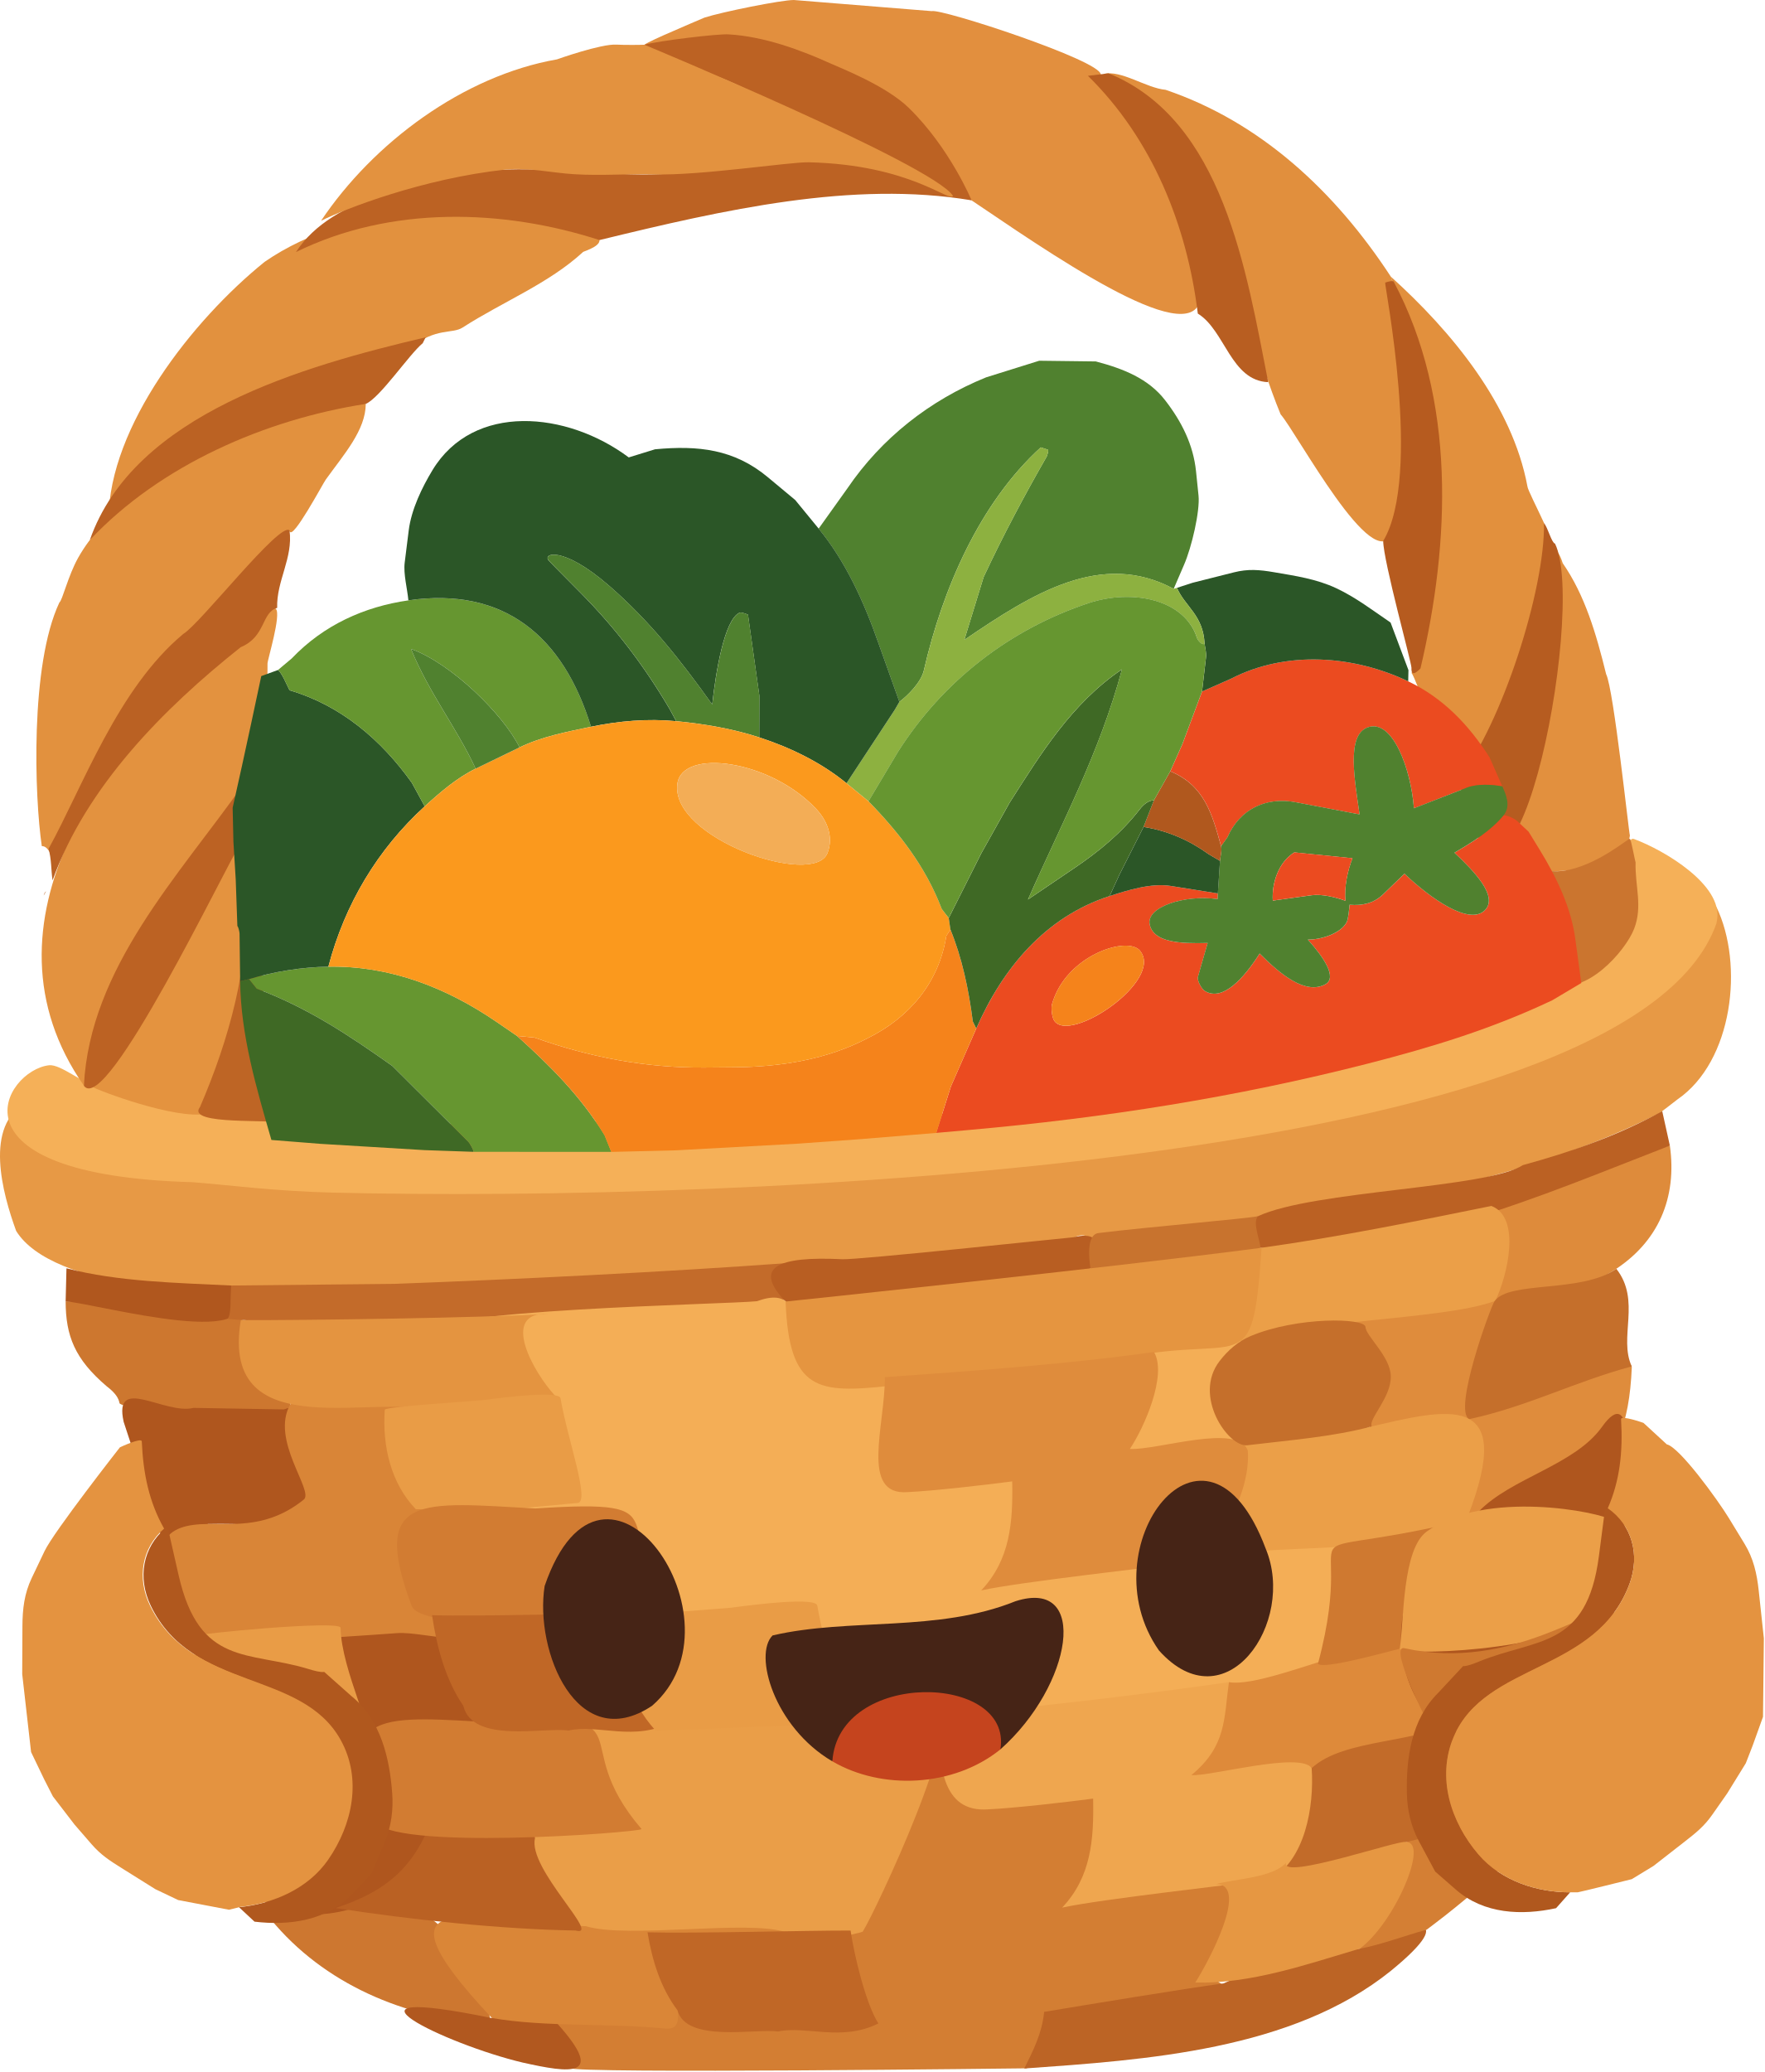
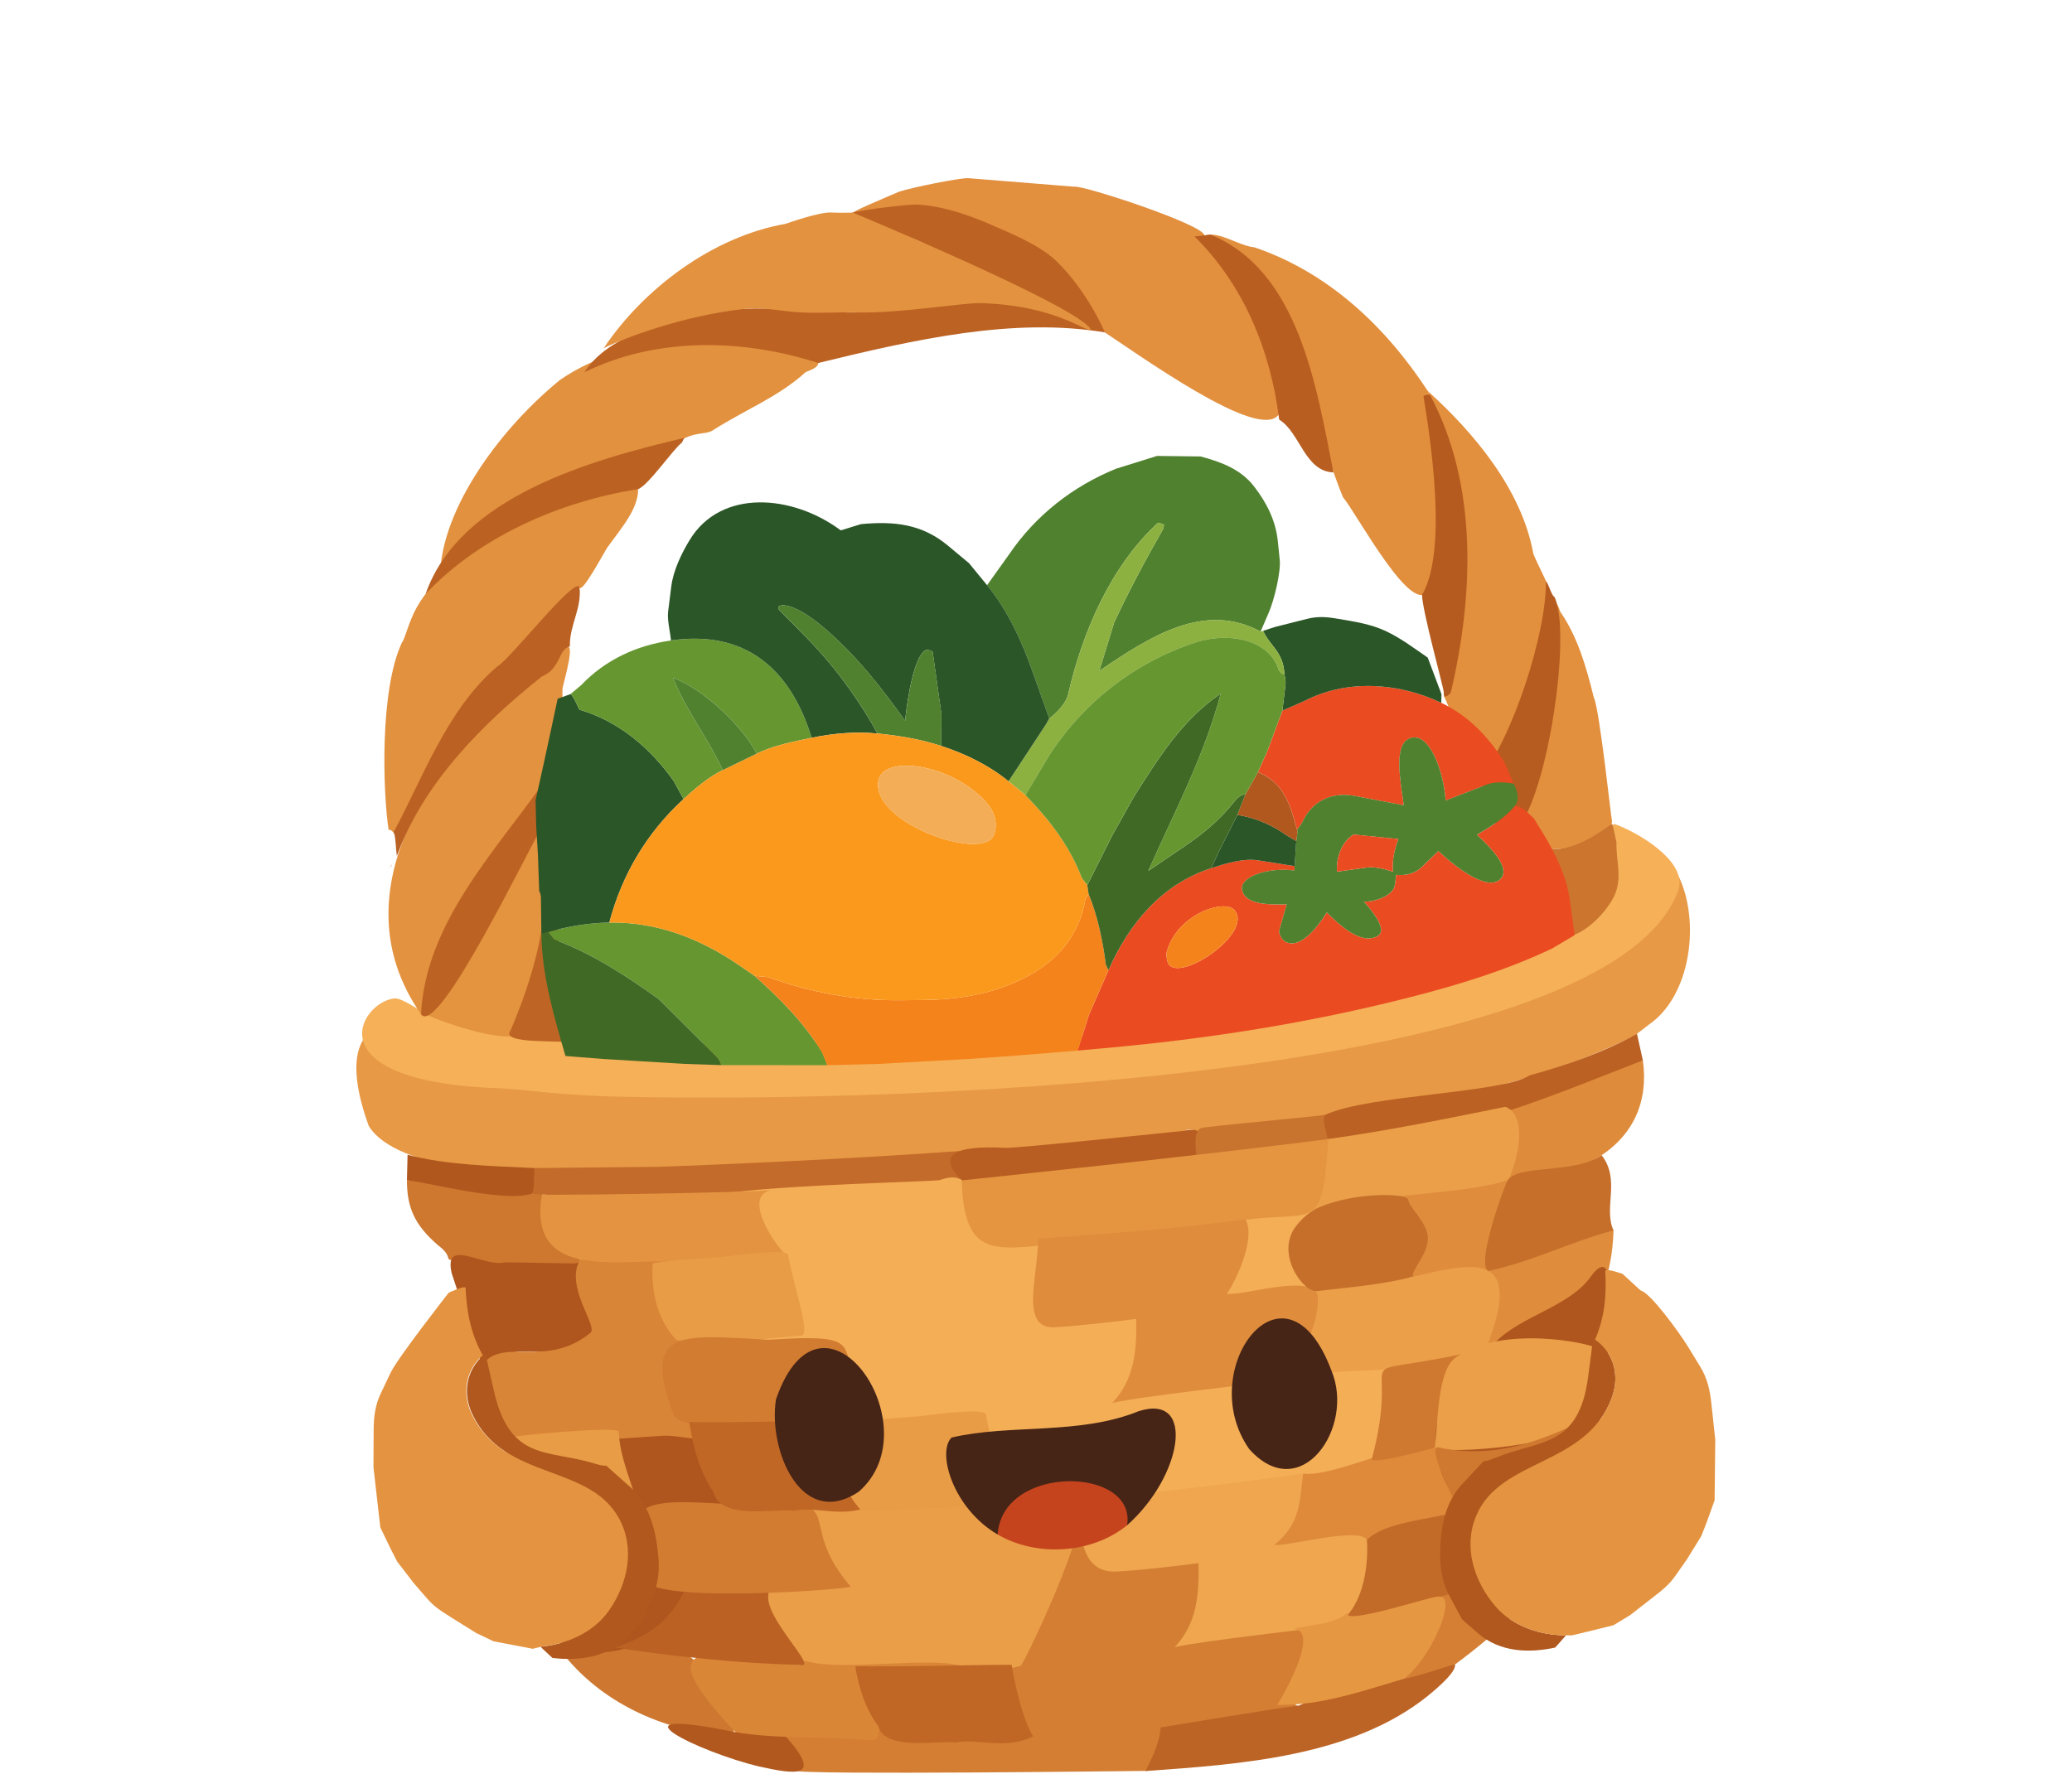
- <svg xmlns="http://www.w3.org/2000/svg" width="534" height="627" viewBox="0 0 534 627" fill="none">
+ <svg xmlns="http://www.w3.org/2000/svg" width="814" height="697" viewBox="-140 -70 814 697" fill="none">
  <g id="cesto">
    <g id="corpo">
      <path d="M519.51 274.461C527.873 291.803 524.535 321.143 507.693 332.701C507.693 332.701 502.015 337.133 502.043 336.969C448.676 363.778 386.763 368.094 330.057 375.547C329.626 372.89 324.216 373.389 324.274 376.4C296.382 377.59 264.873 386.021 238.65 382.443C194.088 387.728 26.303 407.208 4.885 372.477C0.751 361.14 -4.956 340.518 8.012 333.593C30.159 377.292 202.634 355.213 250.716 355.05C339.227 343.357 461.02 342.916 519.49 274.461" fill="#E79945" />
      <path d="M519.5 279.449C493.632 352.834 223.994 363.883 100.618 360.891C82.989 360.459 68.717 358.531 58.185 357.735C-17.895 355.587 1.317 323.877 14.841 322.352C18.352 321.959 25.229 328.021 28.874 328.404C33.957 328.941 41.448 330.083 49.217 331.464C65.187 334.303 99.103 340.422 118.631 340.298C172.44 339.952 267.598 337.727 290.828 336.902C331.87 330.764 381.593 324.433 423.978 313.019C442.528 307.389 465.433 298.786 478.544 290.575C496.03 283.535 489.977 252.19 494.581 253.897C503.847 257.331 521.428 267.815 519.701 278.298" fill="#F5B058" />
      <path d="M286.004 518.845C315.709 522.777 345.769 527.947 325.876 574.716L366.074 568.567C366.697 571.128 371.426 569.881 373.143 569.881C376.02 580.998 360.77 595.433 369.719 600.354L369.162 602.378L317.454 610.578L310.807 625.886C310.807 625.886 173.505 627.584 172.334 625.79C169.006 624.352 172.21 619.009 169.275 614.77C167.155 616.631 166.637 614.894 167.999 612.401C176.746 607.595 191.968 613.494 202.692 611.614C202.883 607.01 207.305 607.269 209.78 611.902C226.507 613.427 246.122 614.559 262.6 611.259C258.888 603.567 256.481 595.376 255.368 586.695C250.688 584.269 277.966 513.263 285.994 518.845H286.004Z" fill="#D37E33" />
      <path d="M479.83 530.987C476.722 534.172 474.42 539.965 471.466 542.756C457.999 548.943 440.562 558.908 425.484 557.431C427.584 560.97 392.326 566.265 391.501 567.282C388.278 567.138 386.705 566.418 389.247 563.685C404.047 513.329 385.602 538.344 436.955 520.043C456.225 520.225 444.235 533.001 479.83 530.978V530.987Z" fill="#C26B29" />
      <path d="M421.014 596.353C391.108 620.447 346.958 623.315 310.011 625.943C312.706 620.486 315.335 615.479 316.035 608.803C327.909 606.827 358.842 601.715 370.304 600.19C382.331 594.704 398.014 590.292 411.538 589.668C426.836 580.604 442.749 578.638 421.004 596.353H421.014Z" fill="#BC6425" />
      <path d="M73.685 399.487C78.577 403.899 87.871 424.933 87.871 424.933C89.665 436.482 36.508 426.458 36.173 424.607C35.914 423.197 35.089 421.634 32.288 419.495C22.601 411.237 19.896 404.225 19.867 393.799C35.501 393.54 72.793 398.672 73.685 399.487Z" fill="#CD772F" />
      <path d="M505.41 346.676C507.625 362.359 502.014 375.921 488.164 384.611C473.288 393.953 449.99 397.742 449.75 394.826C449.184 388.169 450.086 380.371 450.143 378.415C451.179 376.583 452.675 365.044 455.006 363.96C464.435 359.577 491.07 349.899 505.41 346.667V346.676Z" fill="#DE8B3B" />
      <path d="M101.558 577.391C111.869 577.516 126.17 574.849 133.585 583.367C133.095 594.896 152.202 607.777 147.492 612.419C122.324 610.578 98.01 600.372 81.877 580.7C81.474 578.619 79.21 575.482 82.529 574.504C85.483 575.128 101.223 573.142 101.558 577.391Z" fill="#CD7730" />
      <path d="M475.101 538.651C468.089 557.604 431.766 583.952 431.766 583.952C425.417 585.65 417.993 588.499 411.547 589.688C415.336 580.336 427.815 569.67 425.493 557.441C442.634 553.461 459.428 547.313 475.101 538.651Z" fill="#D47F34" />
      <path d="M69.964 389.004C84.677 410.029 29.497 394.5 19.867 393.8L20.117 383.796C35.808 387.892 53.62 388.189 69.954 389.004H69.964Z" fill="#B0571E" />
      <path d="M148.864 610.684C152.038 608.334 165.303 610.012 168.584 612.247C183.69 629.042 172.43 627.315 158.215 624.15C134.822 618.635 96.091 599.836 148.854 610.684H148.864Z" fill="#B1581F" />
      <path d="M238.66 382.194L239.878 383.882C237.461 391.498 245.029 388.055 247.446 391.834C250.141 395.891 238.919 395.824 237.595 393.359C213.031 397.08 183.317 400.754 158.177 397.963C132.088 402.787 68.516 399.516 68.909 399.037C70.002 397.685 69.666 394.088 69.954 389.004L119.408 388.505C155.894 387.163 202.519 384.851 238.65 382.185L238.66 382.194Z" fill="#C36B2A" />
      <path d="M505.41 346.676C465.557 362.1 424.774 380.419 381.449 377.638C379.137 374.597 376.298 370.089 380.778 368.017C397.611 360.229 450.134 359.606 460.934 352.566C475.417 348.614 489.891 343.588 503.099 336.241L505.41 346.676Z" fill="#BB6123" />
      <path d="M324.974 374.396C335.467 371.71 332.618 381.388 328.35 386.03C299.134 387.479 265.593 399.756 238.257 394.356C227.418 383.479 235.235 380.074 254.956 381.052C259.512 381.282 318.624 374.99 324.983 374.396H324.974Z" fill="#B85E22" />
      <path d="M380.777 368.008C378.878 369.888 381.641 375.988 381.449 377.628C380.183 388.534 342.574 381.398 330.124 384.179C330.124 384.179 328.053 373.677 332.474 373.13C346.986 371.327 378.811 368.641 380.768 368.008H380.777Z" fill="#C8732E" />
      <path d="M85.953 426.488C91.372 424.464 92.792 427.514 90.212 435.648C98.029 475.328 105.107 460.231 62.866 461.18C66.338 505.887 116.032 477.227 137.028 491.586C141.872 494.895 148.24 504.419 149.353 513.215C159.376 524.206 139.052 524.139 131.292 524.561C145.689 555.849 114.085 588.077 81.838 577.133C79.268 575.397 74.299 560.453 74.29 549.173C74.654 542.498 51.126 471.961 37.429 430.267C34.226 415.87 49.85 428.214 58.569 426.037L85.943 426.498L85.953 426.488Z" fill="#AF561E" />
      <path d="M229.116 393.751C248.319 386.721 234.977 416.052 250.093 418.095C292.411 417.606 361.326 397.55 401.965 396.293C406.972 386.165 406.713 454.341 403.797 502.27C403.27 511.123 274.436 522.009 227.15 523.026C220.388 522.163 169.956 516.801 148.25 489.974C123.37 459.233 127.523 406.393 130.698 403.583C126.487 396.312 220.158 394.711 229.116 393.751Z" fill="#F4AE56" />
      <path d="M282.656 518.528C293.312 518.193 264.797 578.84 261.104 584.547C260.826 584.988 199.996 599.183 175.969 584.345C153.007 570.159 155.703 527.727 168.047 523.746C191.009 516.332 263.281 519.814 282.656 518.528Z" fill="#EA9E48" />
      <path d="M371.953 509.032C376.03 515.996 370.802 528.005 366.467 534.45C374.792 534.901 394.302 526.47 396.997 535.035C397.802 546.746 394.992 562.899 384.451 568.701C373.852 570.255 333.453 574.629 321.473 577.257C330.268 567.963 331.103 556.626 330.853 544.272C323.142 545.298 306.846 547.168 299.173 547.514C284.718 548.607 284.085 533.548 283.989 518.988C309.733 517.185 346.689 512.658 371.953 509.032Z" fill="#EFA64F" />
      <path d="M177.37 582.887C190.079 586.753 226.392 580.835 237.806 584.691C239.974 588.412 198.913 586.014 198.28 586.695C199.546 593.285 201.627 599.749 205.32 605.379C204.706 608.756 206.874 614.28 201.387 613.868C184.66 612.142 165.189 613.504 148.874 610.664C109.241 568.51 144.759 581.813 177.37 582.878V582.887Z" fill="#DA8637" />
      <path d="M205.042 608.305C199.996 601.649 197.397 593.323 195.978 584.729C209.809 585.122 244.156 584.154 257.44 584.192C258.466 591.299 261.977 606.253 265.852 612.305C254.802 617.878 243.887 612.919 235.523 614.741C228.675 613.782 207.718 618.261 205.042 608.315V608.305Z" fill="#C06726" />
      <path d="M425.484 557.431C432.764 557.086 422.088 581.976 411.538 589.678C395.529 594.416 378.581 600.373 361.767 599.931C365.69 593.831 378.313 570.294 368.078 570.121C373.661 568.577 385.199 568.241 389.247 563.695C387.453 569.171 424.246 556.415 425.484 557.431Z" fill="#E69742" />
      <path d="M434.384 502.472C436.063 508.706 438.47 514.989 442.393 520.12C428.994 527.832 406.943 525.885 396.997 535.045C393.62 529.913 365.767 537.711 360.597 537.145C371.301 528.35 370.428 519.88 371.953 509.032C385.794 511.43 435.075 484.679 434.375 502.462L434.384 502.472Z" fill="#DE8A3A" />
      <path d="M132.29 427.639C130.045 437.201 128.798 451.138 134.822 459.032C137.316 460.902 150.178 487.413 150.178 487.413C148.413 501.292 129.355 493.542 120.185 494.194C103.323 495.393 60.737 498.511 58.684 495.154C40.518 465.516 51.059 461.247 62.876 461.171C71.575 461.113 81.445 462.235 91.938 453.785C95.17 451.186 81.656 435.763 87.881 424.924C88.399 424.013 138.045 421.308 132.299 427.639H132.29Z" fill="#D98537" />
      <path d="M165.898 397.588C151.108 396.898 161.448 415.352 168.076 422.44C156.345 425.95 142.466 421.538 132.29 427.638C117.068 420.215 66.223 439.436 72.88 399.487C94.019 399.526 145.555 398.806 165.908 397.588H165.898Z" fill="#E49440" />
      <path d="M443.823 425.557C457.241 425.461 493.027 408.206 493.891 413.683C492.461 449.718 475.619 451.138 445.751 460.883C439.411 455.905 455.563 434.871 440.331 428.962C386.015 442.486 438.758 419.591 409.034 402.749C401.188 395.21 455.448 389.464 453.846 394.279C453.846 394.279 451.486 419.438 443.823 425.567V425.557Z" fill="#DF8C3C" />
      <path d="M451.39 364.929C460.474 368.401 456.273 386.002 452.58 393.646C436.054 399.794 390.312 399.228 377.497 406.767C367.887 405.185 377.986 379.364 381.833 377.58C404.872 374.386 428.38 369.6 451.39 364.929Z" fill="#EB9F48" />
      <path d="M161.927 556.251C159.635 565.459 182.386 586.378 174.195 584.182C152.096 583.846 123.513 580.844 101.568 577.382C117.356 572.193 125.537 564.778 131.014 549.777C139.474 552.405 160.163 546.871 161.937 556.251H161.927Z" fill="#BA6123" />
      <path d="M381.842 377.581C378.984 419.716 376.586 402.394 336.321 411.698C328.475 412.494 275.846 419.333 269.334 419.352C247.733 421.702 238.784 421.078 237.777 393.857C237.777 393.857 334.94 383.748 381.842 377.581Z" fill="#E59540" />
      <path d="M212.782 519.986C212.782 519.986 148.653 526.058 147.569 520.466C141.181 513.32 134.131 498.117 138.889 490.665L180.621 487.576C191.623 484.689 238.478 519.603 212.782 519.986Z" fill="#F2AA54" />
      <path d="M174.732 454.821L141.239 457.909C141.239 457.909 141.574 457.928 139.263 456.854L125.854 456.701C118.286 448.817 115.687 437.594 116.454 426.574C116.943 425.624 143.665 423.965 146.178 423.687C153.602 422.708 169.265 420.809 169.658 423.14C171.807 435.782 178.799 454.715 174.742 454.83L174.732 454.821Z" fill="#E99C46" />
      <path d="M150.696 521.291C197.521 518.221 170.56 526.058 194.193 553.489C193.282 554.554 116.809 560.328 113.231 550.765C100.378 516.361 116.435 519.478 150.696 521.291Z" fill="#D27C32" />
      <path d="M444.11 459.243C422.884 472.124 383.712 465.928 360.597 472.335C377.152 453.766 373.257 437.816 375.147 437.365C380.537 436.885 409.12 431.197 414.002 431.917C437.924 426.363 459.265 420.416 444.11 459.253V459.243Z" fill="#EB9F48" />
      <path d="M455.822 457.008C438.758 465.046 431.872 484.066 434.385 502.472C433.991 501.014 432.86 499.729 433.445 496.573C430.375 496.669 401.198 505.752 398.896 503.479C412.727 451.8 379.387 476.863 455.822 457.008Z" fill="#CF7930" />
      <path d="M410.482 427.418L410.693 421.5C410.789 423.159 412.842 425.768 410.482 427.418Z" fill="#EB9F48" />
      <path d="M425.522 484.584C416.372 517.789 450.594 546.036 480.645 530.028C482.908 527.899 504.173 404.676 484.894 431.744C476.559 443.455 457.443 447.129 447.487 457.459C431.651 473.879 423.019 484.852 425.522 484.584Z" fill="#AF561E" />
      <path d="M493.881 413.472C476.703 418.076 462.239 425.663 444.715 429.432C439.612 427.063 451.141 395.449 452.359 393.732C456.762 387.479 478.784 391.373 489.2 383.939C496.787 393.598 489.795 404.734 493.881 413.481V413.472Z" fill="#C56F2B" />
      <path d="M349.269 409.108C353.346 416.071 346.305 432.012 341.97 438.458C350.296 438.909 374.984 430.459 377.67 439.024C378.475 450.735 370.495 466.907 359.954 472.709C349.356 474.263 308.956 478.637 296.976 481.265C305.772 471.971 306.606 460.634 306.357 448.28C298.645 449.306 282.349 451.176 274.676 451.522C260.221 452.615 267.904 431.293 267.818 416.733C293.562 414.93 324.015 412.743 349.269 409.117V409.108Z" fill="#DF8C3C" />
      <g>
        <path d="M488.529 487.663C467.303 500.544 423.373 500.88 423.661 498.904C424.975 490.157 424.39 468.758 431.871 463.415C449.769 450.62 484.126 457.497 488.116 460.068C493.66 463.646 495.78 469.074 488.529 487.663Z" fill="#EB9F48" />
        <path d="M433.905 523.621C436.974 523.717 482.62 526.249 482.496 523.027C482.39 520.331 490.495 489.13 488.183 487.874C482.179 484.603 458.152 506.03 425.023 498.76C419.729 497.599 434.49 526.767 433.905 523.621Z" fill="#CF7930" />
        <path d="M66.827 520.581C63.595 515.91 57.466 500.333 58.674 495.153C59.307 494.3 103.074 490.214 103.093 492.573C103.208 505.397 114.382 526.316 110.354 525.779" fill="#E99C46" />
        <path d="M415.153 431.648C403.241 434.842 390.206 435.801 377.497 437.346C371.876 438.027 360.875 422.507 369.152 411.832C371.665 408.59 374.763 405.885 378.494 404.312C392.661 398.366 413.158 398.778 413.273 401.54C413.389 404.303 420.784 410.393 420.947 416.398C421.119 422.901 414.098 429.375 415.163 431.648H415.153Z" fill="#C56F2B" />
        <path d="M162.052 456.471C208.878 453.402 181.916 461.238 205.55 488.67C204.638 489.734 128.165 495.509 124.587 485.946C111.735 451.541 127.791 454.658 162.052 456.471Z" fill="#D27C32" />
        <path d="M140.231 516.197C134.956 508.457 132.251 498.77 130.764 488.766C145.209 489.226 181.081 488.094 194.96 488.142C196.025 496.41 199.699 513.809 203.746 520.849C192.208 527.333 180.813 521.559 172.065 523.679C164.91 522.557 143.022 527.774 140.231 516.197Z" fill="#C06726" />
        <path d="M253.028 521.626L198.528 523.746C190.088 514.855 187.191 502.203 188.054 489.773C188.601 488.708 218.393 486.838 221.193 486.512C229.461 485.409 246.927 483.27 247.369 485.888C249.766 500.141 257.564 521.502 253.037 521.626H253.028Z" fill="#E99C46" />
      </g>
    </g>
    <g id="rosto">
      <g id="boca" transform="translate(277.0 512.0) scale(1.0) translate(-277.0 -512.0)">
        <path d="M302.789 529.376C294.08 505.292 260.97 510.251 251.925 532.992C234.286 522.652 228.004 500.63 233.835 494.895C257.085 489.485 283.807 494.05 307.364 484.536C329.866 477.352 324.59 510.03 302.779 529.376H302.789Z" fill="#462416" />
        <path d="M302.789 529.376C288.574 540.848 266.878 541.749 251.925 532.983C253.814 505.138 306.558 506.241 302.789 529.376Z" fill="#C5441E" />
      </g>
      <g id="olho-esq" transform="translate(185.0 490.0) scale(1.0) translate(-185.0 -490.0)">
        <path d="M197.339 516.197C174.655 531.275 161.726 499.604 164.843 479.932C182.866 427.571 226.891 490.626 197.339 516.197Z" fill="#462416" />
      </g>
      <g id="olho-dir" transform="translate(364.0 477.0) scale(1.0) translate(-364.0 -477.0)">
        <path d="M383.07 468.595C392.45 491.02 370.917 521.904 350.775 499.441C328.839 468.201 365.009 420.378 383.07 468.595Z" fill="#462416" />
      </g>
    </g>
    <g id="alca">
      <path d="M333.146 22.521C340.474 32.151 369.421 83.686 362.285 93.009C354.362 103.368 308.927 70.421 289.092 57.29C263.646 37.474 196.371 15.001 195.325 13.562C194.193 13.812 197.099 12.316 201.109 10.551C206.432 8.201 213.204 5.333 213.204 5.333C218.527 3.606 236.434 0 240.271 0L281.975 3.367C284.968 2.523 333.127 18.329 333.146 22.511V22.521Z" fill="#E28F3E" />
      <path d="M180.161 70.805C183.633 73.442 179.317 75.15 176.516 76.214C166.08 85.835 152.249 91.244 140.039 99.1C136.788 101.191 132.069 98.965 124.137 105.277C88.082 110.485 54.761 132.545 32.864 156.927C33.065 129.054 58.204 96.903 80.092 79.236C106.651 60.906 148.058 59.429 180.161 70.805Z" fill="#E2913E" />
      <path d="M420.937 83.686C422.683 86.065 428.783 139.816 421.445 161.32C415.71 174.585 392.604 131.107 387.597 125.38C373.133 90.314 370.399 44.687 333.98 22.396C339.304 21.044 346.852 26.636 352.799 27.182C381.516 36.937 404.056 57.875 420.937 83.686Z" fill="#E18F3D" />
      <path d="M110.708 122.225C110.66 130.176 104.119 137.447 98.604 145.12C97.702 146.377 88.542 163.584 87.679 160.773C87.65 160.697 81.176 167.727 77.522 171.717C70.098 179.813 61.744 188.579 54.147 195.984C36.892 213.815 25.066 235.06 17.632 258.617C15.273 260.66 15.196 255.979 12.654 256.046C10.458 241.285 9.038 201.202 17.987 182.287C18.869 181.741 20.596 174.25 23.646 168.802C27.483 161.944 32.969 156.62 36.46 153.455C56.9 134.915 89.281 118.571 110.708 122.215V122.225Z" fill="#E2913E" />
      <path d="M294.06 60.618C258.13 54.585 219.16 63.448 181.446 72.646C152.278 63.218 118.247 62.163 89.569 76.281C100.618 59.17 128.645 54.902 148.058 51.622C178.194 48.782 217.376 62.815 240.587 35.796C225.078 24.9 208.005 18.502 188.985 15.989C190.769 14.08 193.052 14.071 195.037 13.534C199.507 12.325 217.155 10.205 220.493 10.397C231.322 11.021 242.573 15.222 251.1 19.087C254.553 20.651 268.182 25.907 275.136 32.717C287.49 44.812 294.051 60.599 294.051 60.599L294.06 60.618Z" fill="#BC6223" />
      <path d="M441.636 235.463C438.183 233.228 428.495 204.866 427.248 203.715C434.087 163.104 435.142 122.628 420.927 83.686C439.41 100.337 457.721 122.561 462.296 147.163C462.315 148.046 465.212 153.657 467.331 158.289C468.051 159.853 468.674 181.587 463.485 201.039C459.025 217.757 448.964 232.902 441.645 235.463H441.636Z" fill="#E2903D" />
      <path d="M493.315 252.814C491.665 267 449.021 266.156 450.661 256.89C461.49 243.683 465.154 146.165 472.981 170.422C479.676 180.072 483.1 191.706 486.121 204.002C488.404 208.462 493.056 252.689 493.315 252.814Z" fill="#E2903E" />
      <path d="M335.505 22.185C370.274 36.304 377.228 82.142 383.847 115.645C372.481 115.175 370.821 99.982 362.534 94.889C359.273 68.167 348.694 41.982 329.28 22.943L335.515 22.185H335.505Z" fill="#B85E21" />
      <path d="M470.65 164.504C480.606 184.695 456.426 306.162 441.626 235.463C454.498 219.186 467.638 178.489 467.312 158.289C468.549 159.776 469.557 164.159 470.64 164.504H470.65Z" fill="#B65C20" />
      <path d="M80.965 200.808C81.56 253.456 35.204 273.522 25.401 328.548C-8.783 279.545 31.952 224.183 72.745 192.703C73.656 191.994 81.579 182.182 83.497 184.234C85.185 186.037 80.955 199.629 80.965 200.808Z" fill="#E3923F" />
      <path d="M74.951 255.547C77.781 262.233 74.107 307.975 64.017 336.596C56.42 339.732 32.979 331.253 28.221 329.047C41.793 303.85 71.335 253.581 74.145 254.233C74.289 254.272 74.778 255.145 74.951 255.547Z" fill="#E4933F" />
      <path d="M72.774 255.317C68.544 261.628 32.144 338.025 25.392 328.558C27.195 292.897 54.099 265.072 73.618 237.419C76.255 239.836 76.85 253.427 73.148 254.866C73.119 254.876 73.004 254.962 72.774 255.317Z" fill="#BC6223" />
      <path d="M84.734 339.991C83.804 338.37 56.027 340.806 60.535 334.984C69.139 315.053 76.044 291.189 74.241 269.042C78.644 264.649 80.044 324.146 84.734 339.981V339.991Z" fill="#BE6525" />
      <path d="M495.032 260.947C494.849 268.247 497.238 274.184 494.6 281.042C491.962 287.9 479.724 301.587 470.247 297.539C460.349 293.309 450.891 270.203 450.613 260.314C454.085 258.578 464.214 264.621 473 263.518C483.33 262.213 493.497 253.044 493.324 253.869C493.622 253.725 494.888 260.784 495.041 260.947H495.032Z" fill="#CB752F" />
      <path d="M127.935 103.867C123.887 107.157 115.082 120.316 110.708 122.225C80.39 126.915 48.517 140.717 27.185 163.42C40.537 125.179 92.024 110.725 128.827 102.073L127.935 103.867Z" fill="#BB6223" />
      <path d="M419.249 85.528C419.872 85.269 421.599 84.818 421.819 85.221C440.734 120.786 438.94 164.044 429.924 202.285C427.497 204.76 427.143 203.561 427.2 202.094C427.258 200.626 418.702 169.876 418.645 163.708C430.576 143.873 418.884 85.681 419.249 85.528Z" fill="#B65B1F" />
      <path d="M87.631 160.495C88.753 168.859 83.631 175.784 83.89 183.956C79.085 185.28 80.524 192.646 72.841 195.85C49.457 214.428 26.12 238.014 15.905 266.395C15.435 263.221 15.608 259.998 14.687 256.861C25.008 238.215 35.52 208.472 55.451 191.85C60.631 188.771 84.763 157.723 87.621 160.495H87.631Z" fill="#BA6123" />
      <path d="M195.047 13.543C195.047 13.543 282.311 49.752 288.44 59.266C287.375 61.405 275.625 49.867 244.865 49.109C239.12 48.965 211.995 53.204 197.761 52.773C190.213 52.543 182.319 53.224 173.85 52.725C167.03 52.322 159.712 50.576 152.892 51.325C127.906 54.058 104.608 63.132 97.175 66.805C112.943 43.277 140.126 22.953 168.574 17.965C168.574 17.965 181.974 13.188 186.625 13.505C189.091 13.668 195.047 13.553 195.047 13.553V13.543Z" fill="#E3923F" />
    </g>
    <g id="frutas">
      <g>
        <path d="M156.47 313.471C166.416 322.391 175.845 331.781 182.99 343.559L185.014 348.566L143.329 348.547C143.368 348.029 142.322 346.063 141.708 345.449L118.756 322.573C105.548 313.212 92.859 304.81 77.704 299.189L75.383 296.283C82.941 294.01 91.382 292.657 99.39 292.513C117.749 292.187 134.812 298.642 150.245 309.203L156.479 313.471H156.47Z" fill="#669630" />
        <path d="M75.373 296.283L77.695 299.189C92.849 304.81 105.539 313.212 118.746 322.573L141.699 345.449C142.313 346.063 143.358 348.039 143.32 348.547L128.559 348.039L96.935 346.13L82.145 344.96C77.57 329.134 72.889 313.327 72.678 296.935L75.364 296.273L75.373 296.283Z" fill="#3F6925" />
      </g>
      <path d="M84.15 202.737C85.416 203.83 86.605 206.871 87.641 208.885C103.083 213.402 115.399 223.867 124.674 236.921L128.539 243.999C114.315 256.986 104.349 273.58 99.381 292.513C91.372 292.657 82.931 294 75.373 296.283L72.688 296.945L72.505 282.509C72.505 281.991 72.064 280.217 71.844 280.255L71.345 266.117L70.645 254.675L70.415 244.441C73.935 228.96 79.076 204.588 79.076 204.588L84.159 202.737H84.15Z" fill="#2B5627" />
      <path d="M178.885 219.915C171.567 221.44 163.989 222.888 157.247 226.159C152.364 216.232 136.673 200.77 124.395 196.368C129.863 209.748 138.255 220.27 143.962 232.595C138.342 235.319 133.124 239.817 128.539 243.999L124.674 236.921C115.399 223.867 103.083 213.402 87.641 208.885C86.595 206.87 85.415 203.83 84.149 202.736L88.302 199.245C97.961 189.116 110.296 183.582 123.609 181.673C152.71 177.511 170.492 192.646 178.885 219.915Z" fill="#669630" />
      <g id="tomate">
        <path d="M462.641 251.663L466.056 257.226C471.207 265.638 475.571 274.759 476.808 284.265L478.602 297.472L469.854 302.671C451.813 311.246 433.493 316.866 413.964 321.864C374.14 332.05 334.297 338.284 293.38 341.929L283.366 342.821L287.807 328.769L295.49 311.226C303.47 293.003 316.409 277.426 335.841 271.153C341.222 269.417 348.387 267.125 354.43 268.103L368.606 270.357L368.539 272.074C358.343 270.673 346.91 274.539 347.975 279.709C349.116 285.253 357.298 285.598 365.527 285.358L362.582 295.602C362.266 296.715 363.695 299.275 364.673 299.88C370.093 303.208 376.548 295.938 381.257 288.543C387.636 294.959 395.175 301.079 401.121 297.875C404.872 295.861 400.565 289.578 395.827 284.332C399.865 284.38 405.84 282.5 407.605 279.037C408.114 278.04 408.372 274.827 408.478 273.791C412.363 274.136 415.844 273.311 418.587 270.664L425.091 264.391C432.821 271.757 445.022 280.476 449.626 275.239C453.242 271.124 446.441 263.873 440.216 258.041C445.827 254.752 451.295 251.327 455.083 246.733C456.215 246.666 458.421 247.731 459.236 248.488L462.651 251.673L462.641 251.663ZM345.02 287.67C341.232 283.104 322.586 289.041 318.404 303.86C318.078 305.021 318.404 307.774 319.018 308.781C323.574 316.166 352.483 296.667 345.02 287.679V287.67Z" fill="#EB4B20" />
        <path d="M426.203 206.17C436.773 211.196 444.552 219.349 450.834 229.18L454.709 237.976C451.525 237.391 447.132 237.141 444.005 238.359L427.949 244.604C427.105 232.998 421.513 217.287 413.888 220.145C407.452 222.553 410.051 236.173 411.499 246.455L392.134 242.772C383.175 241.064 375.205 244.901 371.512 253.38L369.594 256.075C366.937 246.503 364.606 237.669 354.209 233.391L357.854 225.219L363.82 209.249L372.596 205.374C389.381 196.732 409.686 198.315 426.213 206.17H426.203Z" fill="#EB4B20" />
        <path d="M420.88 188.388L426.289 202.784L426.213 206.17C409.686 198.315 389.381 196.732 372.596 205.374L363.82 209.249L365.047 198.698C365.153 197.806 364.75 195.668 364.587 194.814C364.184 186.095 358.688 183.611 356.223 177.885L360.961 176.35L373.43 173.204C377.766 172.111 381.142 172.389 385.717 173.175C392.105 174.278 398.388 175.17 404.44 178C410.319 180.753 415.528 184.743 420.889 188.397L420.88 188.388Z" fill="#2B5627" />
        <path d="M454.709 237.966C455.822 240.479 457.366 243.942 455.074 246.723C451.285 251.318 445.808 254.742 440.207 258.032C446.432 263.863 453.232 271.115 449.616 275.229C445.012 280.466 432.812 271.757 425.081 264.381L418.578 270.654C415.835 273.302 412.353 274.126 408.468 273.781C408.363 274.817 408.104 278.03 407.595 279.028C405.821 282.481 399.846 284.37 395.817 284.322C400.555 289.578 404.862 295.851 401.112 297.865C395.165 301.069 387.616 294.959 381.248 288.533C376.548 295.928 370.083 303.198 364.664 299.87C363.685 299.266 362.256 296.714 362.573 295.592L365.517 285.348C357.297 285.588 349.116 285.243 347.965 279.699C346.9 274.529 358.324 270.664 368.529 272.064L368.596 270.347L369.249 260.487C369.316 259.413 369.901 257.226 369.584 256.056L371.503 253.361C375.186 244.882 383.166 241.045 392.124 242.752L411.49 246.436C410.041 236.153 407.442 222.534 413.878 220.126C421.513 217.268 427.095 232.979 427.939 244.584L443.995 238.34C447.122 237.122 451.515 237.372 454.7 237.957L454.709 237.966ZM407.202 272.573C406.828 268.496 407.816 263.547 409.351 259.71L391.75 257.945C386.964 260.88 384.902 267.192 385.228 272.534L396.997 270.904C400.009 270.482 404.191 271.47 407.193 272.582L407.202 272.573Z" fill="#50812F" />
        <path d="M346.114 250.224C353.403 251.375 359.974 254.253 365.844 258.502L369.258 260.497L368.606 270.357L354.43 268.103C348.387 267.124 341.222 269.417 335.841 271.153L338.795 264.727L346.123 250.224H346.114Z" fill="#2B5627" />
        <path d="M345.02 287.67C352.473 296.657 323.564 316.157 319.018 308.771C318.394 307.764 318.078 305.011 318.404 303.851C322.586 289.032 341.232 283.095 345.02 287.66V287.67Z" fill="#F5831B" />
        <path d="M369.584 256.075C369.91 257.245 369.325 259.432 369.248 260.506L365.834 258.511C359.964 254.272 353.384 251.385 346.104 250.234L349.231 242.206L354.19 233.401C364.587 237.678 366.918 246.503 369.574 256.085L369.584 256.075Z" fill="#B0581E" />
        <path d="M407.202 272.572C404.2 271.469 400.018 270.482 397.006 270.894L385.238 272.525C384.912 267.182 386.974 260.88 391.76 257.936L409.36 259.701C407.826 263.528 406.838 268.486 407.212 272.563L407.202 272.572Z" fill="#EB4B20" />
      </g>
      <g>
        <path d="M355.225 178.182C333.328 166.432 312.428 179.64 291.864 193.644L297.705 174.633C303.594 162.068 309.886 150.213 316.802 138.157C316.965 137.725 317.512 136.19 317.109 136.066L314.999 135.385C296.506 152.218 285.274 178.23 279.615 202.871C278.791 206.487 274.685 210.534 272.201 212.386L265.804 194.459C261.42 181.971 255.876 169.847 247.771 159.968L256.471 147.787C266.811 132.594 281.371 121.122 298.463 114.187L314.538 109.161L331.659 109.372C340.032 111.578 347.562 114.561 352.626 121.093C357.69 127.615 361.182 134.646 361.997 142.636L362.755 149.993C363.225 154.549 360.721 165.569 358.324 171.008L355.225 178.201V178.182Z" fill="#50812F" />
        <path d="M355.225 178.182L356.213 177.875C358.678 183.611 364.165 186.085 364.577 194.804C363.896 195.389 362.515 193.778 362.285 193.049C358.621 181.414 342.795 178.115 329.501 182.517C305.532 190.45 285.418 206.18 271.904 227.348L262.868 242.484L256.212 237.017L270.791 214.831L272.211 212.376C274.695 210.525 278.79 206.477 279.625 202.861C285.284 178.22 296.516 152.199 315.008 135.375L317.118 136.056C317.521 136.19 316.974 137.725 316.811 138.147C309.896 150.213 303.604 162.059 297.715 174.624L291.873 193.634C312.438 179.621 333.337 166.413 355.235 178.172L355.225 178.182Z" fill="#8DB140" />
        <path d="M247.781 159.958C255.886 169.838 261.43 181.961 265.813 194.449L272.211 212.376L270.791 214.831L256.212 237.017C248.549 230.725 239.274 226.217 229.788 223.128L229.826 210.515L226.383 185.99C225.663 185.702 224.33 185.194 223.822 185.414C219.256 187.457 216.628 203.341 215.563 213.191C205.828 199.562 196.476 187.755 184.295 177.194C170.138 164.917 163.971 167.478 166.177 169.742L168.431 172.053L175.595 179.276C186.232 189.989 195.018 201.547 202.653 214.534L204.658 218.227C196.064 217.402 187.288 218.16 178.876 219.905C170.483 192.637 152.7 177.501 123.6 181.664C123.293 178.201 122.056 173.693 122.487 170.25L123.705 160.505C124.501 154.165 127.715 147.528 130.889 142.281C143.272 121.794 171.577 124.422 190.299 138.416L198.251 135.96C211.334 134.723 222.22 135.931 232.377 144.391L240.684 151.307L247.772 159.949L247.781 159.958Z" fill="#2B5627" />
        <path d="M229.797 223.128C221.769 220.51 213.079 219.032 204.677 218.227L202.672 214.534C195.037 201.547 186.242 189.999 175.614 179.276L168.45 172.053L166.196 169.742C163.99 167.478 170.157 164.917 184.314 177.194C196.495 187.754 205.847 199.571 215.582 213.191C216.647 203.341 219.275 187.457 223.841 185.414C224.349 185.184 225.682 185.692 226.402 185.99L229.845 210.515L229.807 223.128H229.797Z" fill="#50812F" />
      </g>
      <g id="laranja">
        <path d="M295.48 311.236L287.797 328.779L283.356 342.83L260.557 344.701L241.614 346.072L204.572 348.096L185.014 348.576L182.991 343.569C175.845 331.781 166.416 322.4 156.47 313.48L161.755 313.969C178.492 319.955 195.584 323.197 213.281 323.043L222.258 322.966C236.32 322.842 250.179 320.636 262.552 314.2C275.29 307.888 284.172 297.328 286.416 283.219L287.653 281.281C291.164 289.828 293.207 299.438 294.435 309.107L295.48 311.245V311.236Z" fill="#F5831B" />
        <path d="M204.677 218.236C213.079 219.042 221.779 220.519 229.797 223.138C239.274 226.226 248.558 230.734 256.222 237.026L262.878 242.493C272.134 251.998 280.172 262.242 285.054 275.085L287.164 277.819L287.663 281.281L286.426 283.219C284.181 297.328 275.299 307.888 262.562 314.2C250.189 320.635 236.329 322.851 222.268 322.966L213.29 323.043C195.584 323.196 178.492 319.945 161.764 313.969L156.479 313.48L150.245 309.212C134.812 298.652 117.749 292.197 99.391 292.523C104.359 273.589 114.325 256.996 128.549 244.009C133.124 239.827 138.351 235.328 143.972 232.604L157.256 226.168C163.999 222.898 171.586 221.449 178.895 219.924C187.316 218.169 196.083 217.421 204.677 218.246V218.236ZM250.457 258.127C252.328 253.284 250.419 248.411 247.052 244.814C233.03 229.823 206.442 226.408 205.013 237.17C202.807 253.706 246.391 268.678 250.457 258.118V258.127Z" fill="#FB991D" />
        <path d="M250.458 258.128C246.381 268.688 202.807 253.715 205.013 237.18C206.442 226.418 233.03 229.833 247.053 244.824C250.419 248.421 252.328 253.293 250.458 258.137V258.128Z" fill="#F3AD56" />
      </g>
      <path d="M157.247 226.159L143.962 232.595C138.265 220.279 129.873 209.757 124.396 196.367C136.663 200.77 152.355 216.232 157.247 226.159Z" fill="#50812F" />
      <g>
        <path d="M349.241 242.196L346.114 250.224L338.786 264.726L335.832 271.153C316.399 277.426 303.46 293.012 295.48 311.226L294.435 309.087C293.207 299.419 291.164 289.808 287.653 281.262L287.155 277.8L296.995 258.243L305.57 242.915C314.922 228.269 324.322 212.836 339.591 202.544C332.753 227.972 321.368 248.977 311.124 272.208L325.271 262.626C332.676 257.609 339.448 252.046 344.953 244.92C346.066 243.481 347.591 242.177 349.25 242.196H349.241Z" fill="#3F6925" />
        <path d="M364.577 194.804C364.74 195.658 365.143 197.797 365.038 198.689L363.81 209.239L357.844 225.209L354.199 233.381L349.24 242.186C347.581 242.167 346.056 243.471 344.943 244.91C339.448 252.037 332.676 257.6 325.262 262.616L311.114 272.198C321.358 248.977 332.743 227.962 339.582 202.535C324.303 212.826 314.912 228.259 305.561 242.906L296.986 258.233L287.145 277.79L285.035 275.056C280.153 262.213 272.115 251.97 262.859 242.464L271.894 227.329C285.409 206.16 305.522 190.44 329.492 182.498C342.785 178.096 358.611 181.385 362.275 193.03C362.506 193.759 363.877 195.37 364.568 194.785L364.577 194.804Z" fill="#669630" />
      </g>
      <path d="M13.23 270.961C13.268 270.577 13.642 269.896 13.949 269.704L13.23 270.961Z" fill="#BC6425" />
    </g>
    <g id="braco-esq" transform="translate(46 452)" data-pivo="46 452">
      <g transform="rotate(0)" class="giro">
        <g transform="scale(1 1) translate(-46 -452)">
          <g>
            <path d="M72.343 577.132L77.033 581.506C87.564 582.762 98.902 581.257 106.68 573.065L112.406 567.032L116.483 557.326C118.468 552.607 119.063 547.427 118.708 542.698C117.931 532.081 115.284 520.513 106.412 513.291L98.134 505.934C96.964 506.107 95.055 505.57 93.262 505.023C75.22 499.546 60.353 504.342 54.061 476.67L50.944 462.954L50.014 462.504C43.213 468.287 41.563 477.428 45.621 485.878C58.08 511.852 91.343 505.339 102.997 526.988C109.308 538.699 106.364 552.444 98.863 563.1C92.753 571.79 82.174 576.221 72.333 577.123L72.343 577.132Z" fill="#B0581E" />
            <g>
              <path d="M69.328 577.895L72.908 577.003C82.741 576.022 93.284 571.506 99.324 562.767C106.738 552.051 109.572 538.283 103.167 526.623C91.339 505.069 58.129 511.85 45.461 485.977C41.336 477.56 42.902 468.397 49.666 462.568C45.17 454.614 43.346 446.102 42.911 436.178C42.853 434.864 36.288 437.977 36.288 437.977C36.288 437.977 16.312 463.45 13.501 469.343L9.606 477.509C7.361 482.207 6.813 486.864 6.788 492.063L6.723 506.595L9.406 530.179L13.406 538.501L16.018 543.612L22.561 552.125L27.712 558.069C30.52 561.307 33.161 563.003 36.834 565.304L47.005 571.668L53.928 574.969L69.328 577.905L69.328 577.895Z" fill="#E49340" />
            </g>
          </g>
        </g>
      </g>
    </g>
    <g id="braco-dir" transform="translate(490 446)" data-pivo="490 446">
      <g transform="rotate(0)" class="giro">
        <g transform="scale(1 1) translate(-490 -446)">
          <g>
            <path d="M475.225 572.634L470.967 577.429C460.598 579.674 449.175 579.252 440.657 571.818L434.385 566.351L429.407 557.076C426.98 552.559 425.906 547.465 425.81 542.727C425.589 532.081 427.124 520.321 435.277 512.284L442.825 504.179C444.005 504.236 445.856 503.527 447.583 502.817C465.02 495.661 480.28 499.028 483.934 470.887L485.747 456.94L486.63 456.403C493.948 461.516 496.451 470.465 493.21 479.26C483.253 506.289 449.53 502.951 439.967 525.606C434.797 537.864 439.027 551.264 447.496 561.172C454.402 569.238 465.356 572.653 475.235 572.624L475.225 572.634Z" fill="#B0581E" />
            <g>
              <path d="M477.575 572.624H475.225C465.346 572.663 454.392 569.248 447.486 561.172C439.017 551.273 434.787 537.864 439.957 525.606C449.52 502.961 483.244 506.299 493.2 479.26C496.442 470.465 493.938 461.516 486.62 456.404C490.284 448.03 491.224 439.379 490.639 429.461C490.562 428.147 497.42 430.574 497.42 430.574L504.489 437.077C508.345 437.921 519.903 453.862 523.298 459.434L528.007 467.156C530.722 471.597 531.748 476.181 532.304 481.342L533.858 495.786L533.599 519.525L530.472 528.215L528.391 533.567L522.751 542.708L518.243 549.144C515.778 552.655 513.323 554.611 509.908 557.278L500.441 564.654L493.89 568.644C493.89 568.644 477.949 572.615 477.575 572.615V572.624Z" fill="#E49340" />
            </g>
          </g>
        </g>
      </g>
    </g>
  </g>
</svg>
